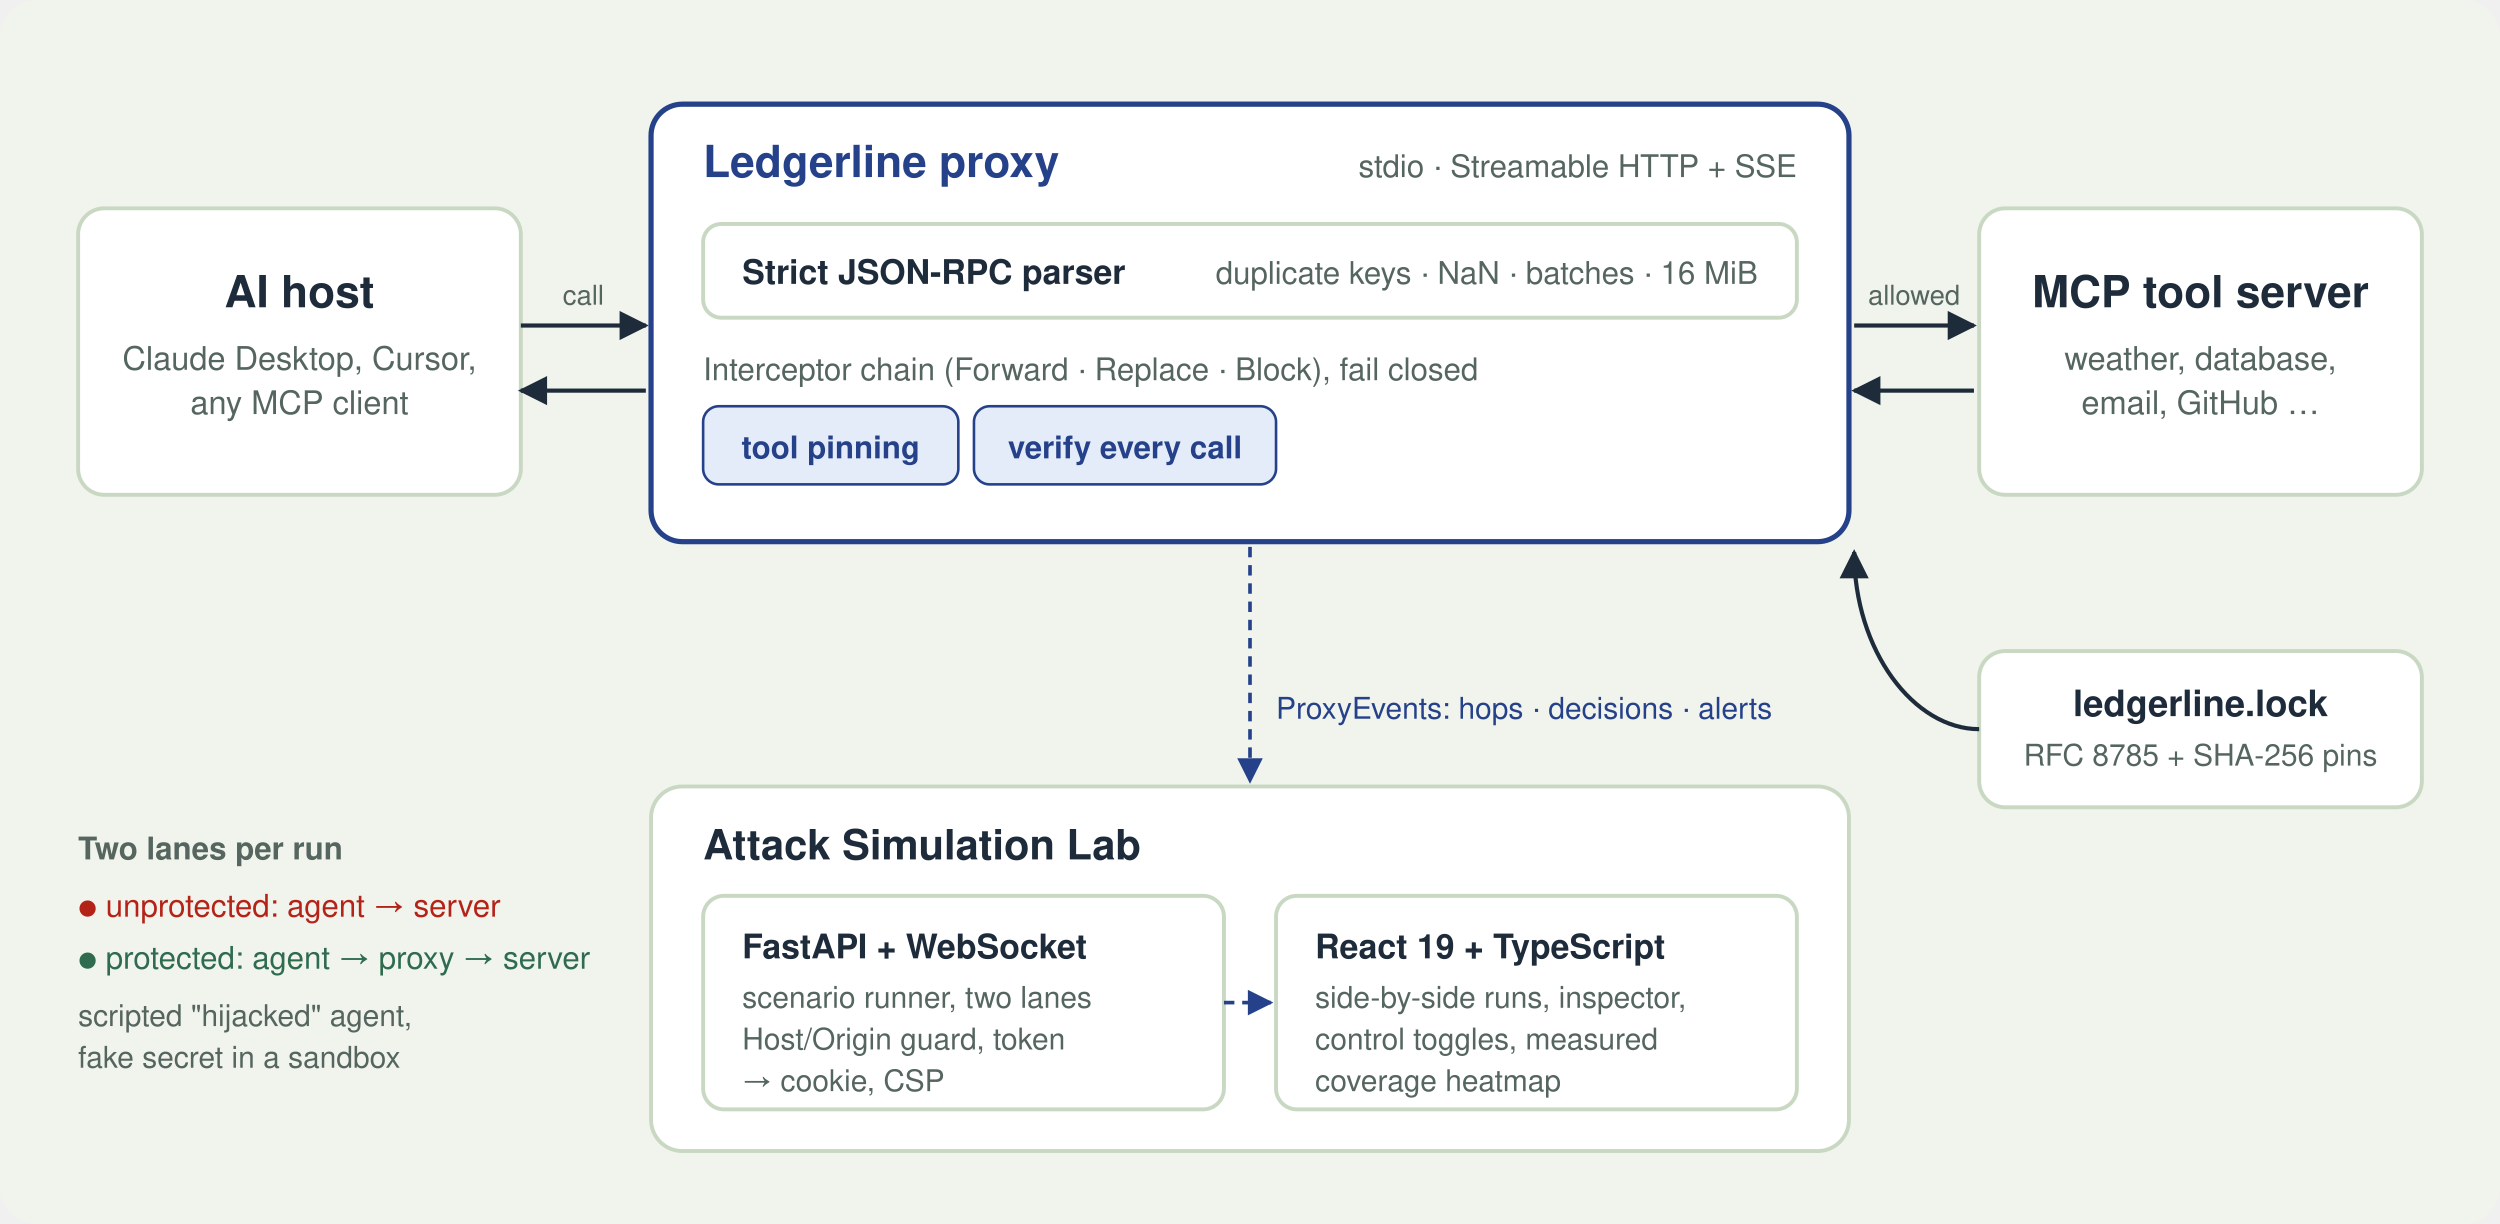
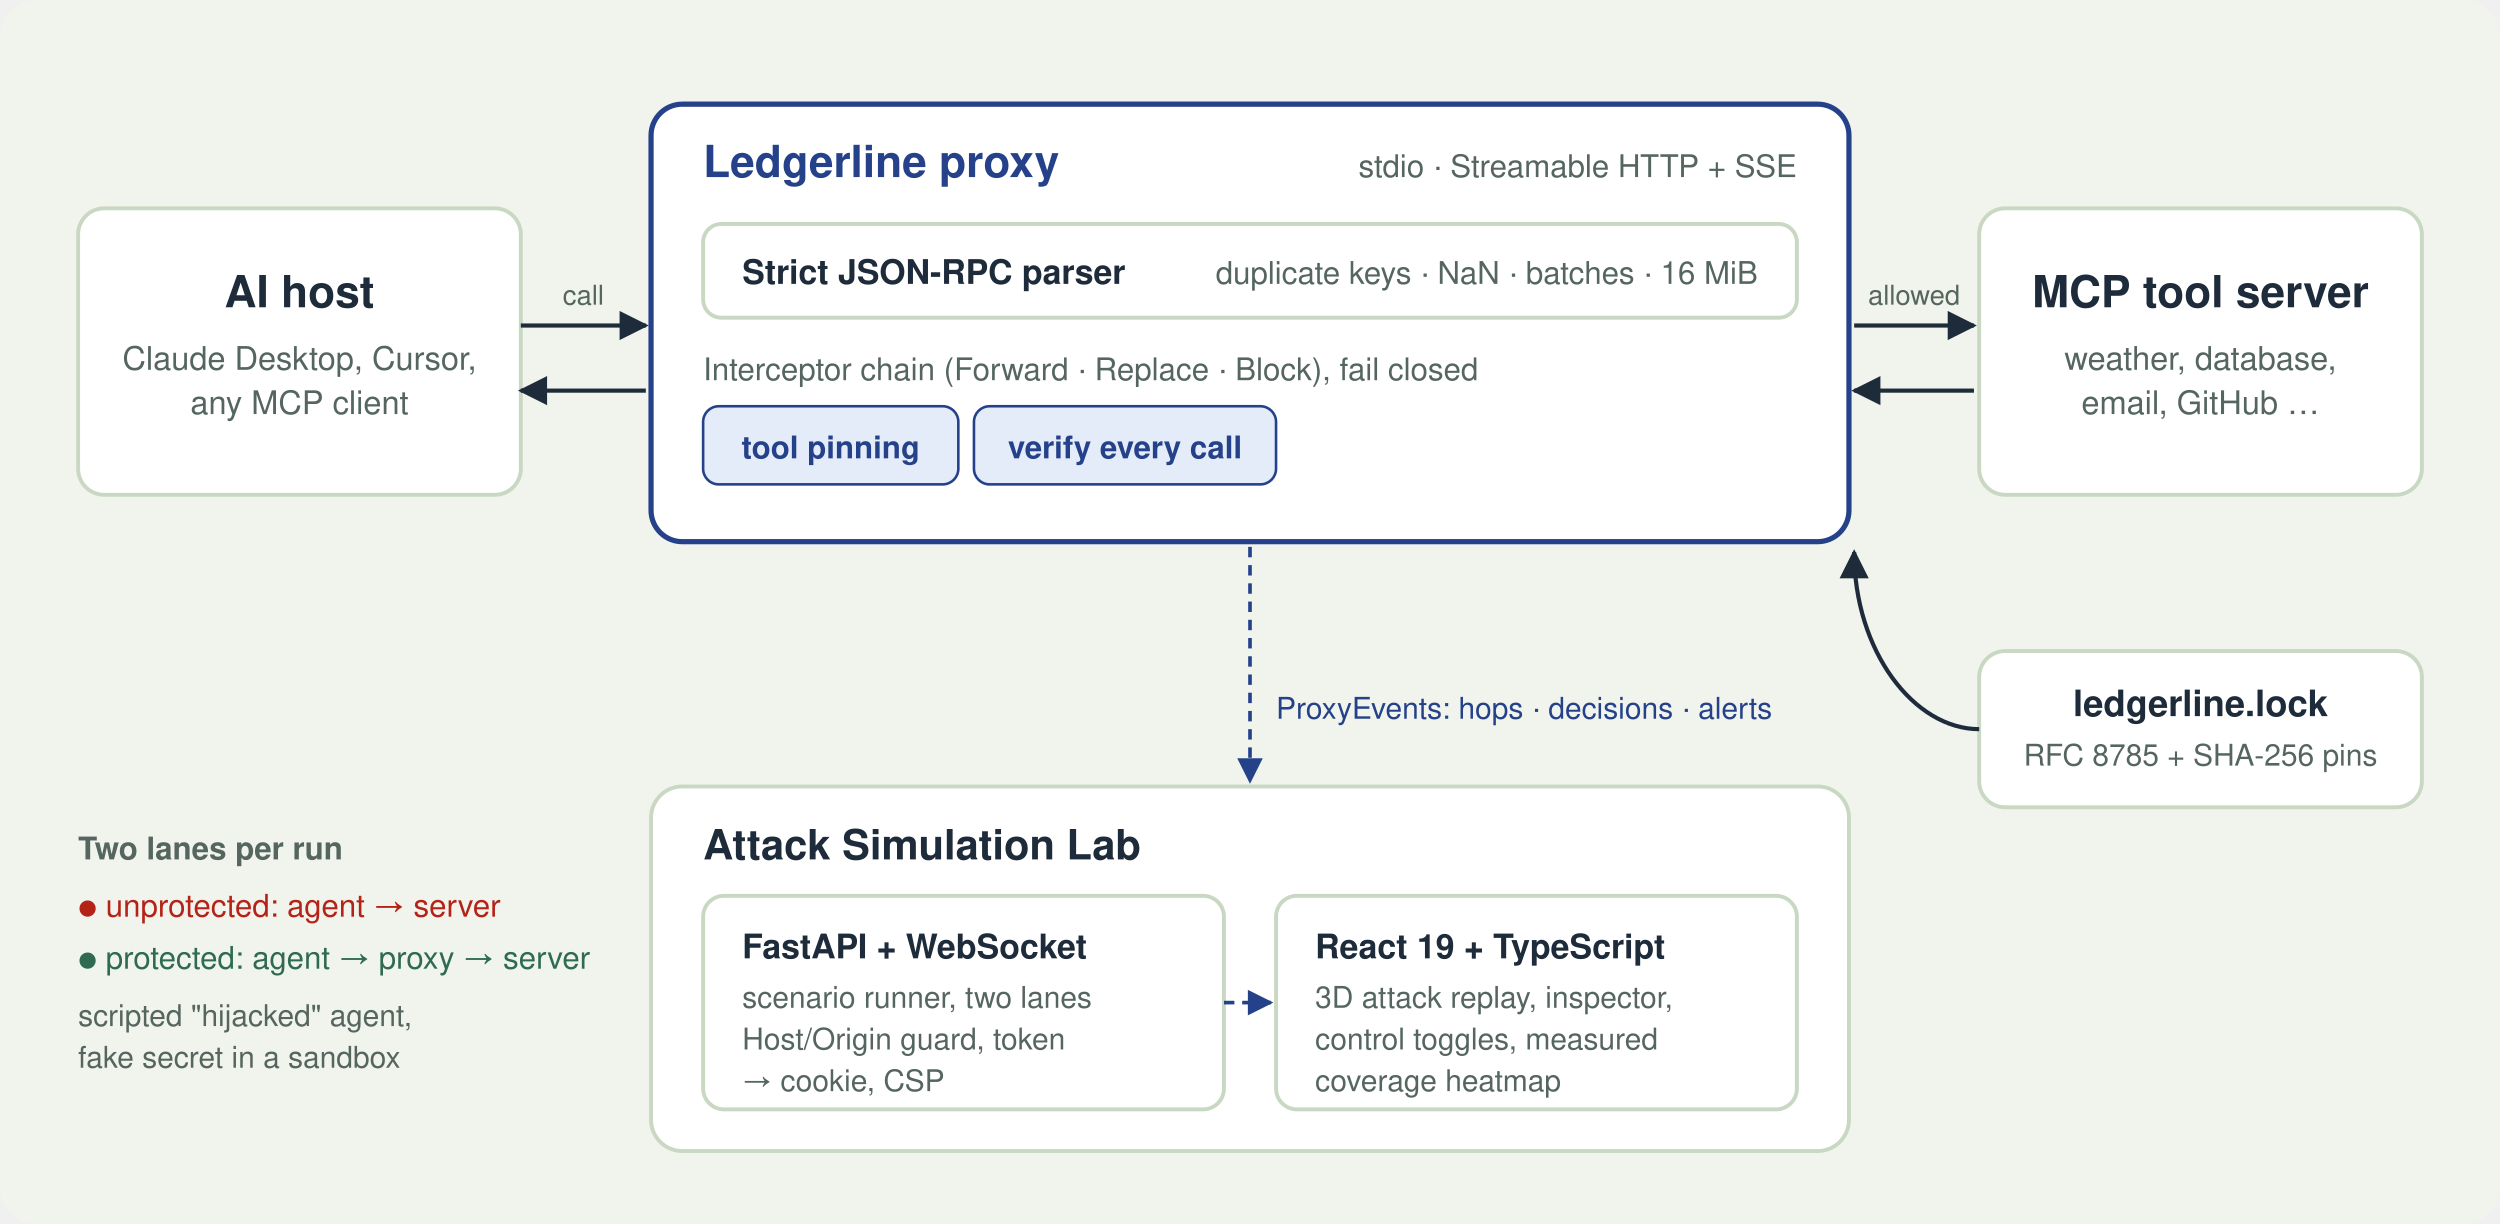
<svg xmlns="http://www.w3.org/2000/svg" viewBox="0 0 960 470" role="img" aria-labelledby="t d" font-family="-apple-system, BlinkMacSystemFont, 'Segoe UI', Helvetica, Arial, sans-serif">
  <style>
    .bg{fill:#F1F4EC}.box{fill:#FFFFFF;stroke:#C9D8C2;stroke-width:1.5}
    .core{fill:#FFFFFF;stroke:#24418A;stroke-width:2}
    .ink{fill:#1D2B3A}.mute{fill:#55655F}.guard{fill:#24418A}.safe{fill:#2F6B4F}.loss{fill:#B42318}
    .line{stroke:#1D2B3A;stroke-width:1.6;fill:none}.ev{stroke:#24418A;stroke-width:1.4;fill:none;stroke-dasharray:4 3}
    .chip{fill:#E4ECF9;stroke:#24418A;stroke-width:1}
    @media (prefers-color-scheme: dark){
      .bg{fill:#0F1720}.box{fill:#16212C;stroke:#2E4038}.core{fill:#16212C;stroke:#8FA8E8}
      .ink{fill:#E6ECE3}.mute{fill:#9AA9A2}.guard{fill:#8FA8E8}.safe{fill:#7CC4A0}.loss{fill:#F2827A}
      .line{stroke:#C9D3CC}.ev{stroke:#8FA8E8}.chip{fill:#1C2A45;stroke:#8FA8E8}
    }
  </style>
  <defs>
    <marker id="a" viewBox="0 0 10 10" refX="9" refY="5" markerWidth="7" markerHeight="7" orient="auto-start-reverse">
      <path d="M0 0L10 5L0 10z" class="ink" />
    </marker>
    <marker id="b" viewBox="0 0 10 10" refX="9" refY="5" markerWidth="7" markerHeight="7" orient="auto-start-reverse">
      <path d="M0 0L10 5L0 10z" class="guard" />
    </marker>
  </defs>
  <rect class="bg" width="960" height="470" rx="14" />
  <rect class="box" x="30" y="80" width="170" height="110" rx="10" />
  <text class="ink" x="115" y="118" text-anchor="middle" font-size="17" font-weight="700">AI host</text>
  <text class="mute" x="115" y="142" text-anchor="middle" font-size="12.5">Claude Desktop, Cursor,</text>
  <text class="mute" x="115" y="159" text-anchor="middle" font-size="12.5">any MCP client</text>
  <rect class="core" x="250" y="40" width="460" height="168" rx="12" />
  <text class="guard" x="270" y="68" font-size="17" font-weight="700">Ledgerline proxy</text>
  <text class="mute" x="690" y="68" text-anchor="end" font-size="12">stdio · Streamable HTTP + SSE</text>
  <rect class="box" x="270" y="86" width="420" height="36" rx="7" />
  <text class="ink" x="285" y="109" font-size="13" font-weight="600">Strict JSON-RPC parser</text>
  <text class="mute" x="675" y="109" text-anchor="end" font-size="12">duplicate keys · NaN · batches · 16 MiB</text>
  <text class="mute" x="270" y="146" font-size="12">Interceptor chain (Forward · Replace · Block), fail closed</text>
  <rect class="chip" x="270" y="156" width="98" height="30" rx="6" />
  <text class="guard" x="319" y="176" text-anchor="middle" font-size="12" font-weight="600">tool pinning</text>
  <rect class="chip" x="374" y="156" width="116" height="30" rx="6" />
  <text class="guard" x="432" y="176" text-anchor="middle" font-size="12" font-weight="600">verify every call</text>
  <rect class="box" x="760" y="80" width="170" height="110" rx="10" />
  <text class="ink" x="845" y="118" text-anchor="middle" font-size="17" font-weight="700">MCP tool server</text>
  <text class="mute" x="845" y="142" text-anchor="middle" font-size="12.5">weather, database,</text>
  <text class="mute" x="845" y="159" text-anchor="middle" font-size="12.5">email, GitHub …</text>
  <path class="line" d="M200 125H248" marker-end="url(#a)" />
  <path class="line" d="M712 125H758" marker-end="url(#a)" />
  <path class="line" d="M758 150H712" marker-end="url(#a)" />
  <path class="line" d="M248 150H200" marker-end="url(#a)" />
  <text class="mute" x="224" y="117" text-anchor="middle" font-size="10.5">call</text>
  <text class="mute" x="735" y="117" text-anchor="middle" font-size="10.5">allowed</text>
  <rect class="box" x="760" y="250" width="170" height="60" rx="10" />
  <text class="ink" x="845" y="275" text-anchor="middle" font-size="14" font-weight="600">ledgerline.lock</text>
  <text class="mute" x="845" y="294" text-anchor="middle" font-size="11.5">RFC 8785 + SHA-256 pins</text>
  <path class="line" d="M760 280C735 280 712 250 712 212" marker-end="url(#a)" />
  <path class="ev" d="M480 210V300" marker-end="url(#b)" />
  <text class="guard" x="490" y="276" font-size="11.5">ProxyEvents: hops · decisions · alerts</text>
  <rect class="box" x="250" y="302" width="460" height="140" rx="12" />
  <text class="ink" x="270" y="330" font-size="16" font-weight="700">Attack Simulation Lab</text>
  <rect class="box" x="270" y="344" width="200" height="82" rx="8" />
  <text class="ink" x="285" y="368" font-size="13" font-weight="600">FastAPI + WebSocket</text>
  <text class="mute" x="285" y="387" font-size="11.5">scenario runner, two lanes</text>
  <text class="mute" x="285" y="403" font-size="11.5">Host/Origin guard, token</text>
  <text class="mute" x="285" y="419" font-size="11.5">→ cookie, CSP</text>
  <rect class="box" x="490" y="344" width="200" height="82" rx="8" />
  <text class="ink" x="505" y="368" font-size="13" font-weight="600">React 19 + TypeScript</text>
-   <text class="mute" x="505" y="387" font-size="11.5">side-by-side runs, inspector,</text>
+   <text class="mute" x="505" y="387" font-size="11.5">3D attack replay, inspector,</text>
  <text class="mute" x="505" y="403" font-size="11.5">control toggles, measured</text>
  <text class="mute" x="505" y="419" font-size="11.5">coverage heatmap</text>
  <path class="ev" d="M470 385H488" marker-end="url(#b)" />
  <text class="mute" x="30" y="330" font-size="12" font-weight="600">Two lanes per run</text>
  <text class="loss" x="30" y="352" font-size="12">● unprotected: agent → server</text>
  <text class="safe" x="30" y="372" font-size="12">● protected: agent → proxy → server</text>
  <text class="mute" x="30" y="394" font-size="11.5">scripted "hijacked" agent,</text>
  <text class="mute" x="30" y="410" font-size="11.5">fake secret in a sandbox</text>
</svg>
